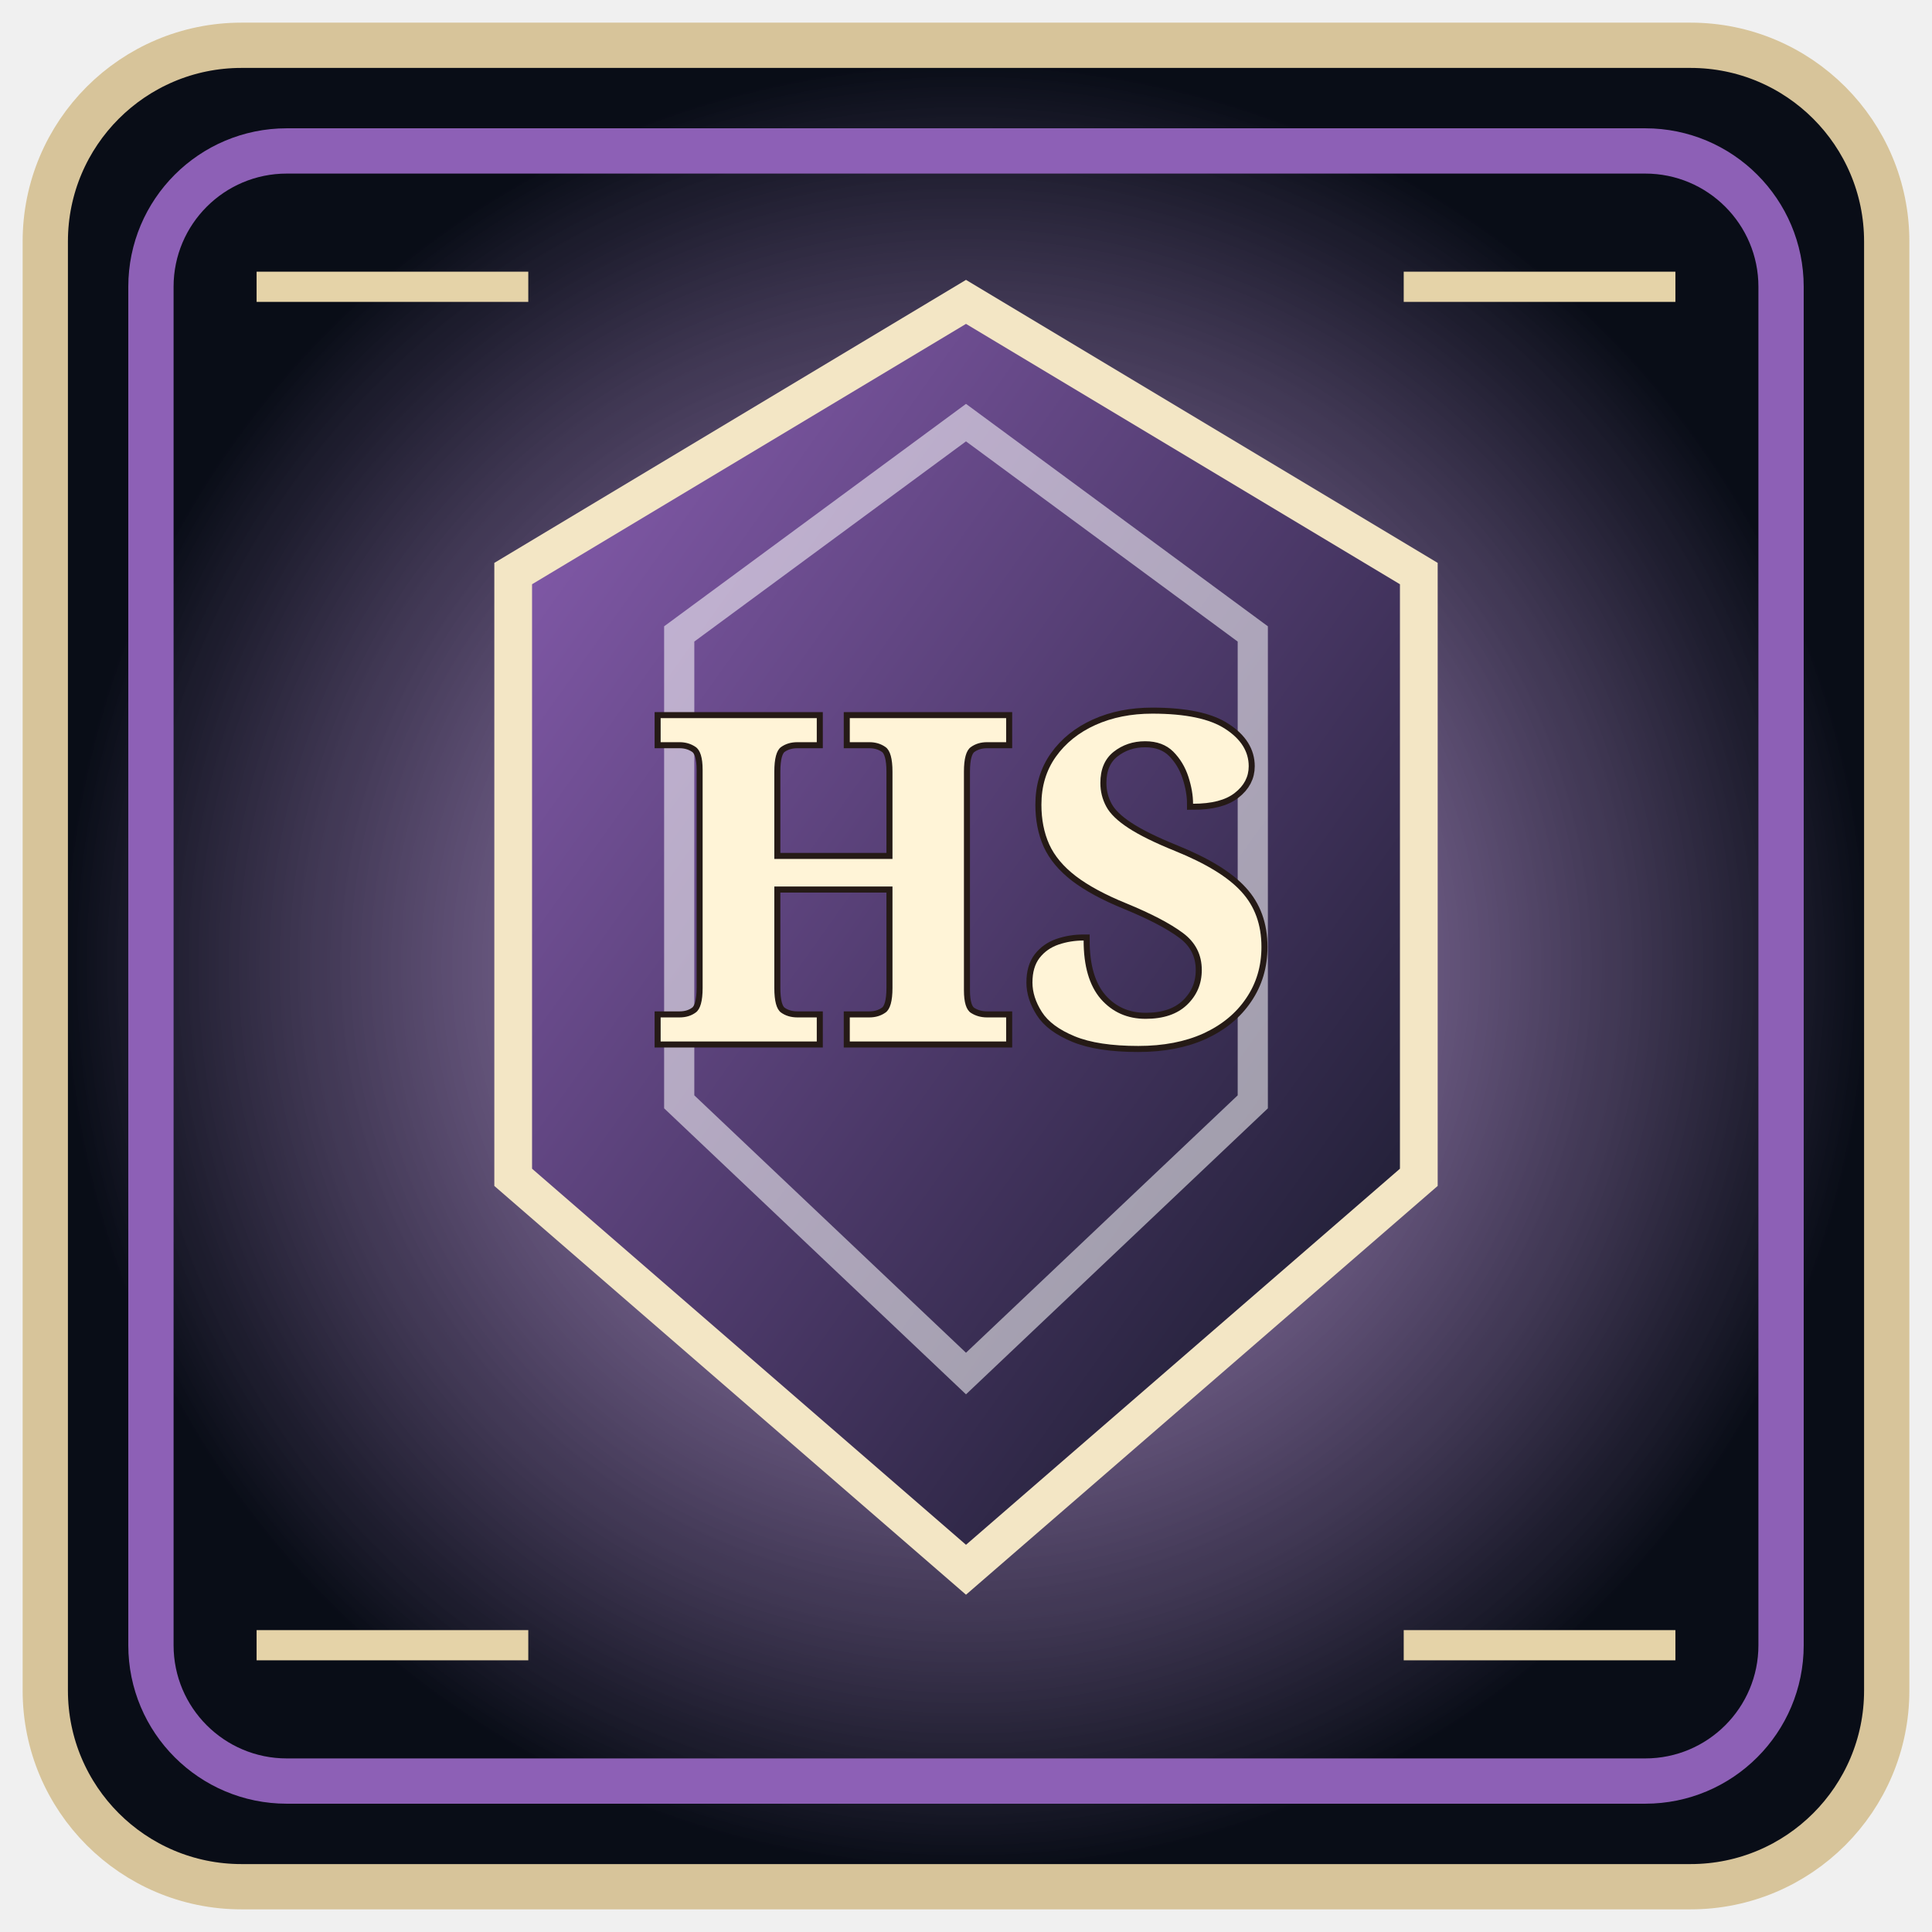
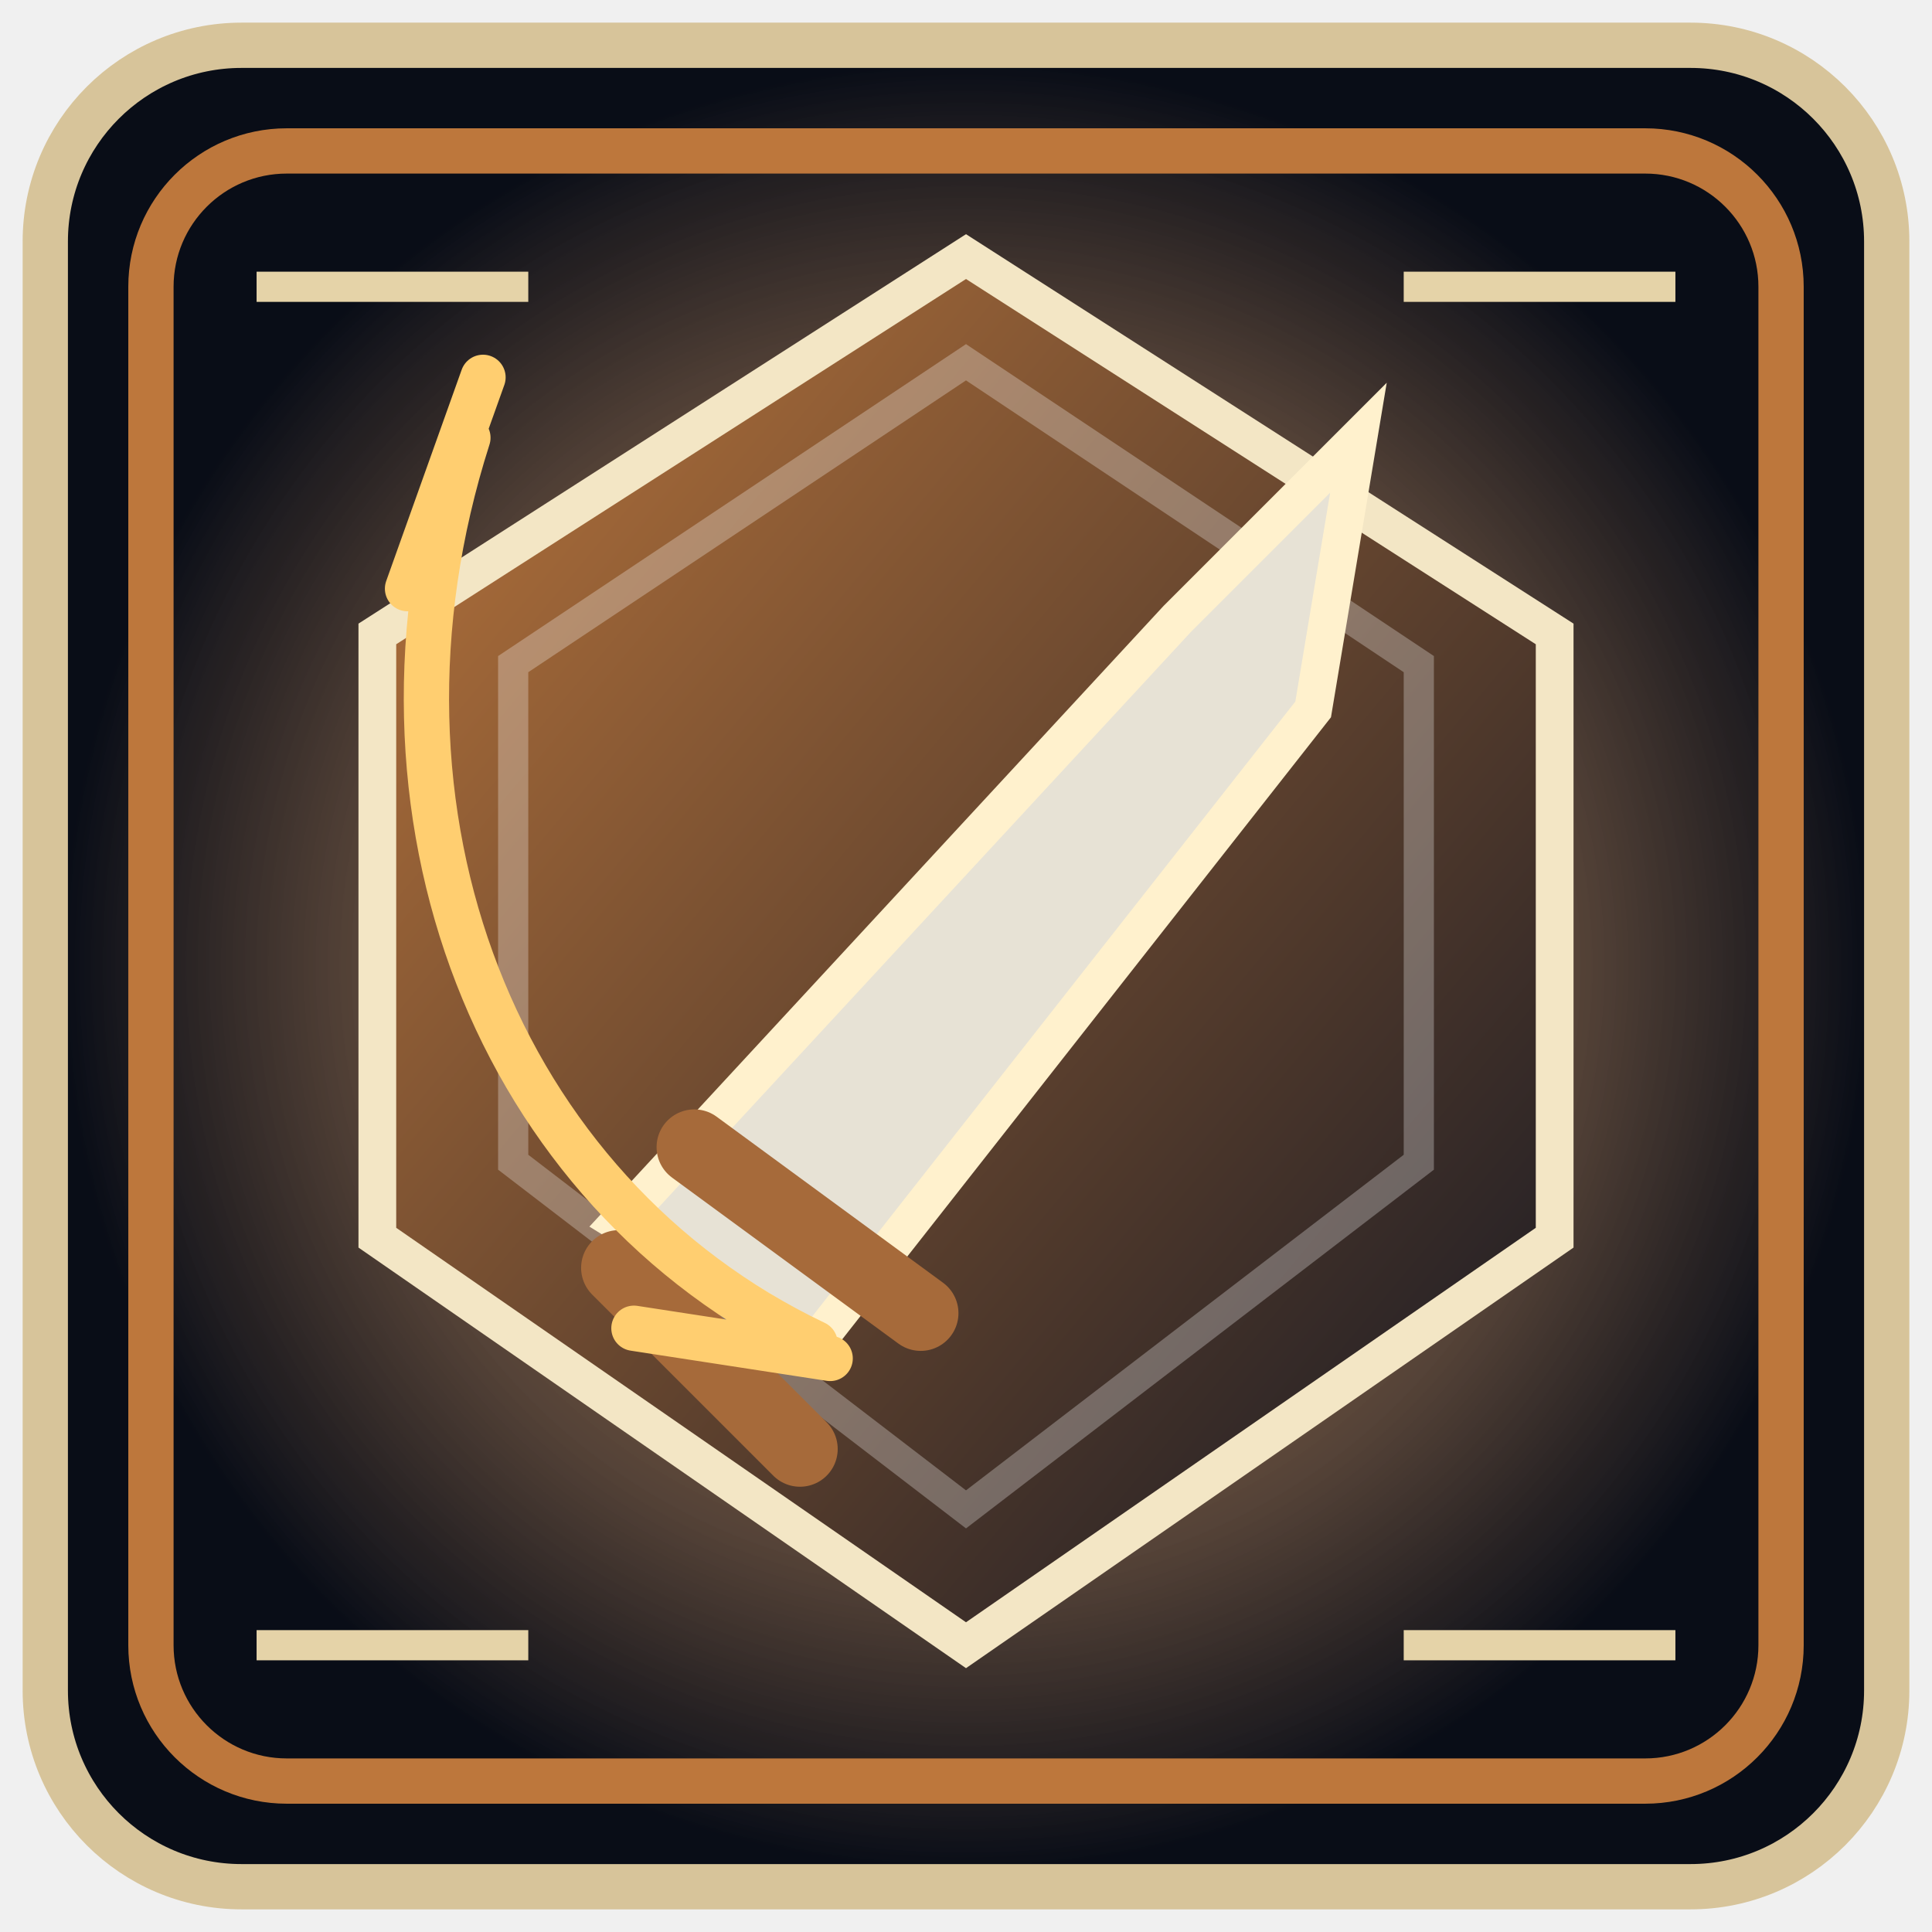
<svg xmlns="http://www.w3.org/2000/svg" width="128" height="128" viewBox="0 0 128 128">
  <defs>
-     <linearGradient id="g" x1="0" y1="0" x2="1" y2="1">
-       <stop stop-color="#8d60b6" />
+     <linearGradient id="bg" x1="0" y1="0" x2="1" y2="1">
+       <stop stop-color="#bd773c" />
      <stop offset="1" stop-color="#101522" />
    </linearGradient>
-     <radialGradient id="r">
-       <stop stop-color="#8d60b6" stop-opacity=".65" />
+     <radialGradient id="glow">
+       <stop stop-color="#bd773c" stop-opacity=".7" />
      <stop offset="1" stop-color="#090d17" />
    </radialGradient>
  </defs>
-   <rect x="3" y="3" width="122" height="122" rx="13" fill="url(#r)" stroke="#d7c49a" stroke-width="3" />
-   <rect x="10" y="10" width="108" height="108" rx="9" fill="none" stroke="#8d60b6" stroke-width="3" />
-   <path d="M64 20 94 38 94 78 64 104 34 78 34 38Z" fill="url(#g)" stroke="#f3e6c5" stroke-width="2.5" />
-   <path d="M64 28 83 42 83 73 64 91 45 73 45 42Z" fill="none" stroke="#fff" stroke-opacity=".55" stroke-width="2" />
-   <text x="64" y="69" text-anchor="middle" font-family="serif" font-size="30" font-weight="bold" fill="#fff4d7" stroke="#251a16" stroke-width=".8" paint-order="stroke">HS</text>
+   <rect x="3" y="3" width="122" height="122" rx="13" fill="url(#glow)" stroke="#d7c49a" stroke-width="3" />
+   <rect x="10" y="10" width="108" height="108" rx="9" fill="none" stroke="#bd773c" stroke-width="3" />
+   <path d="M64 17 103 42 103 82 64 109 25 82 25 42Z" fill="url(#bg)" stroke="#f3e6c5" stroke-width="2.5" />
+   <path d="M64 24 94 44 94 77 64 100 34 77 34 44Z" fill="none" stroke="#fff" stroke-opacity=".28" stroke-width="2" />
+   <path d="M41 81 78 41 90 29 87 47 54 89Z" fill="#e7e2d5" stroke="#fff1cd" stroke-width="2.5" />
+   <path d="m46 76 15 11m-20-3 12 12" stroke="#a66a3a" stroke-width="5" stroke-linecap="round" />
+   <path d="M31 29c-8 25 2 50 23 60M32 25l-5 14m28 51-13-2" fill="none" stroke="#ffce70" stroke-width="3" stroke-linecap="round" />
  <path d="M17 19h18M93 109h18M17 109h18M93 19h18" stroke="#e5d3a8" stroke-width="2" />
</svg>
